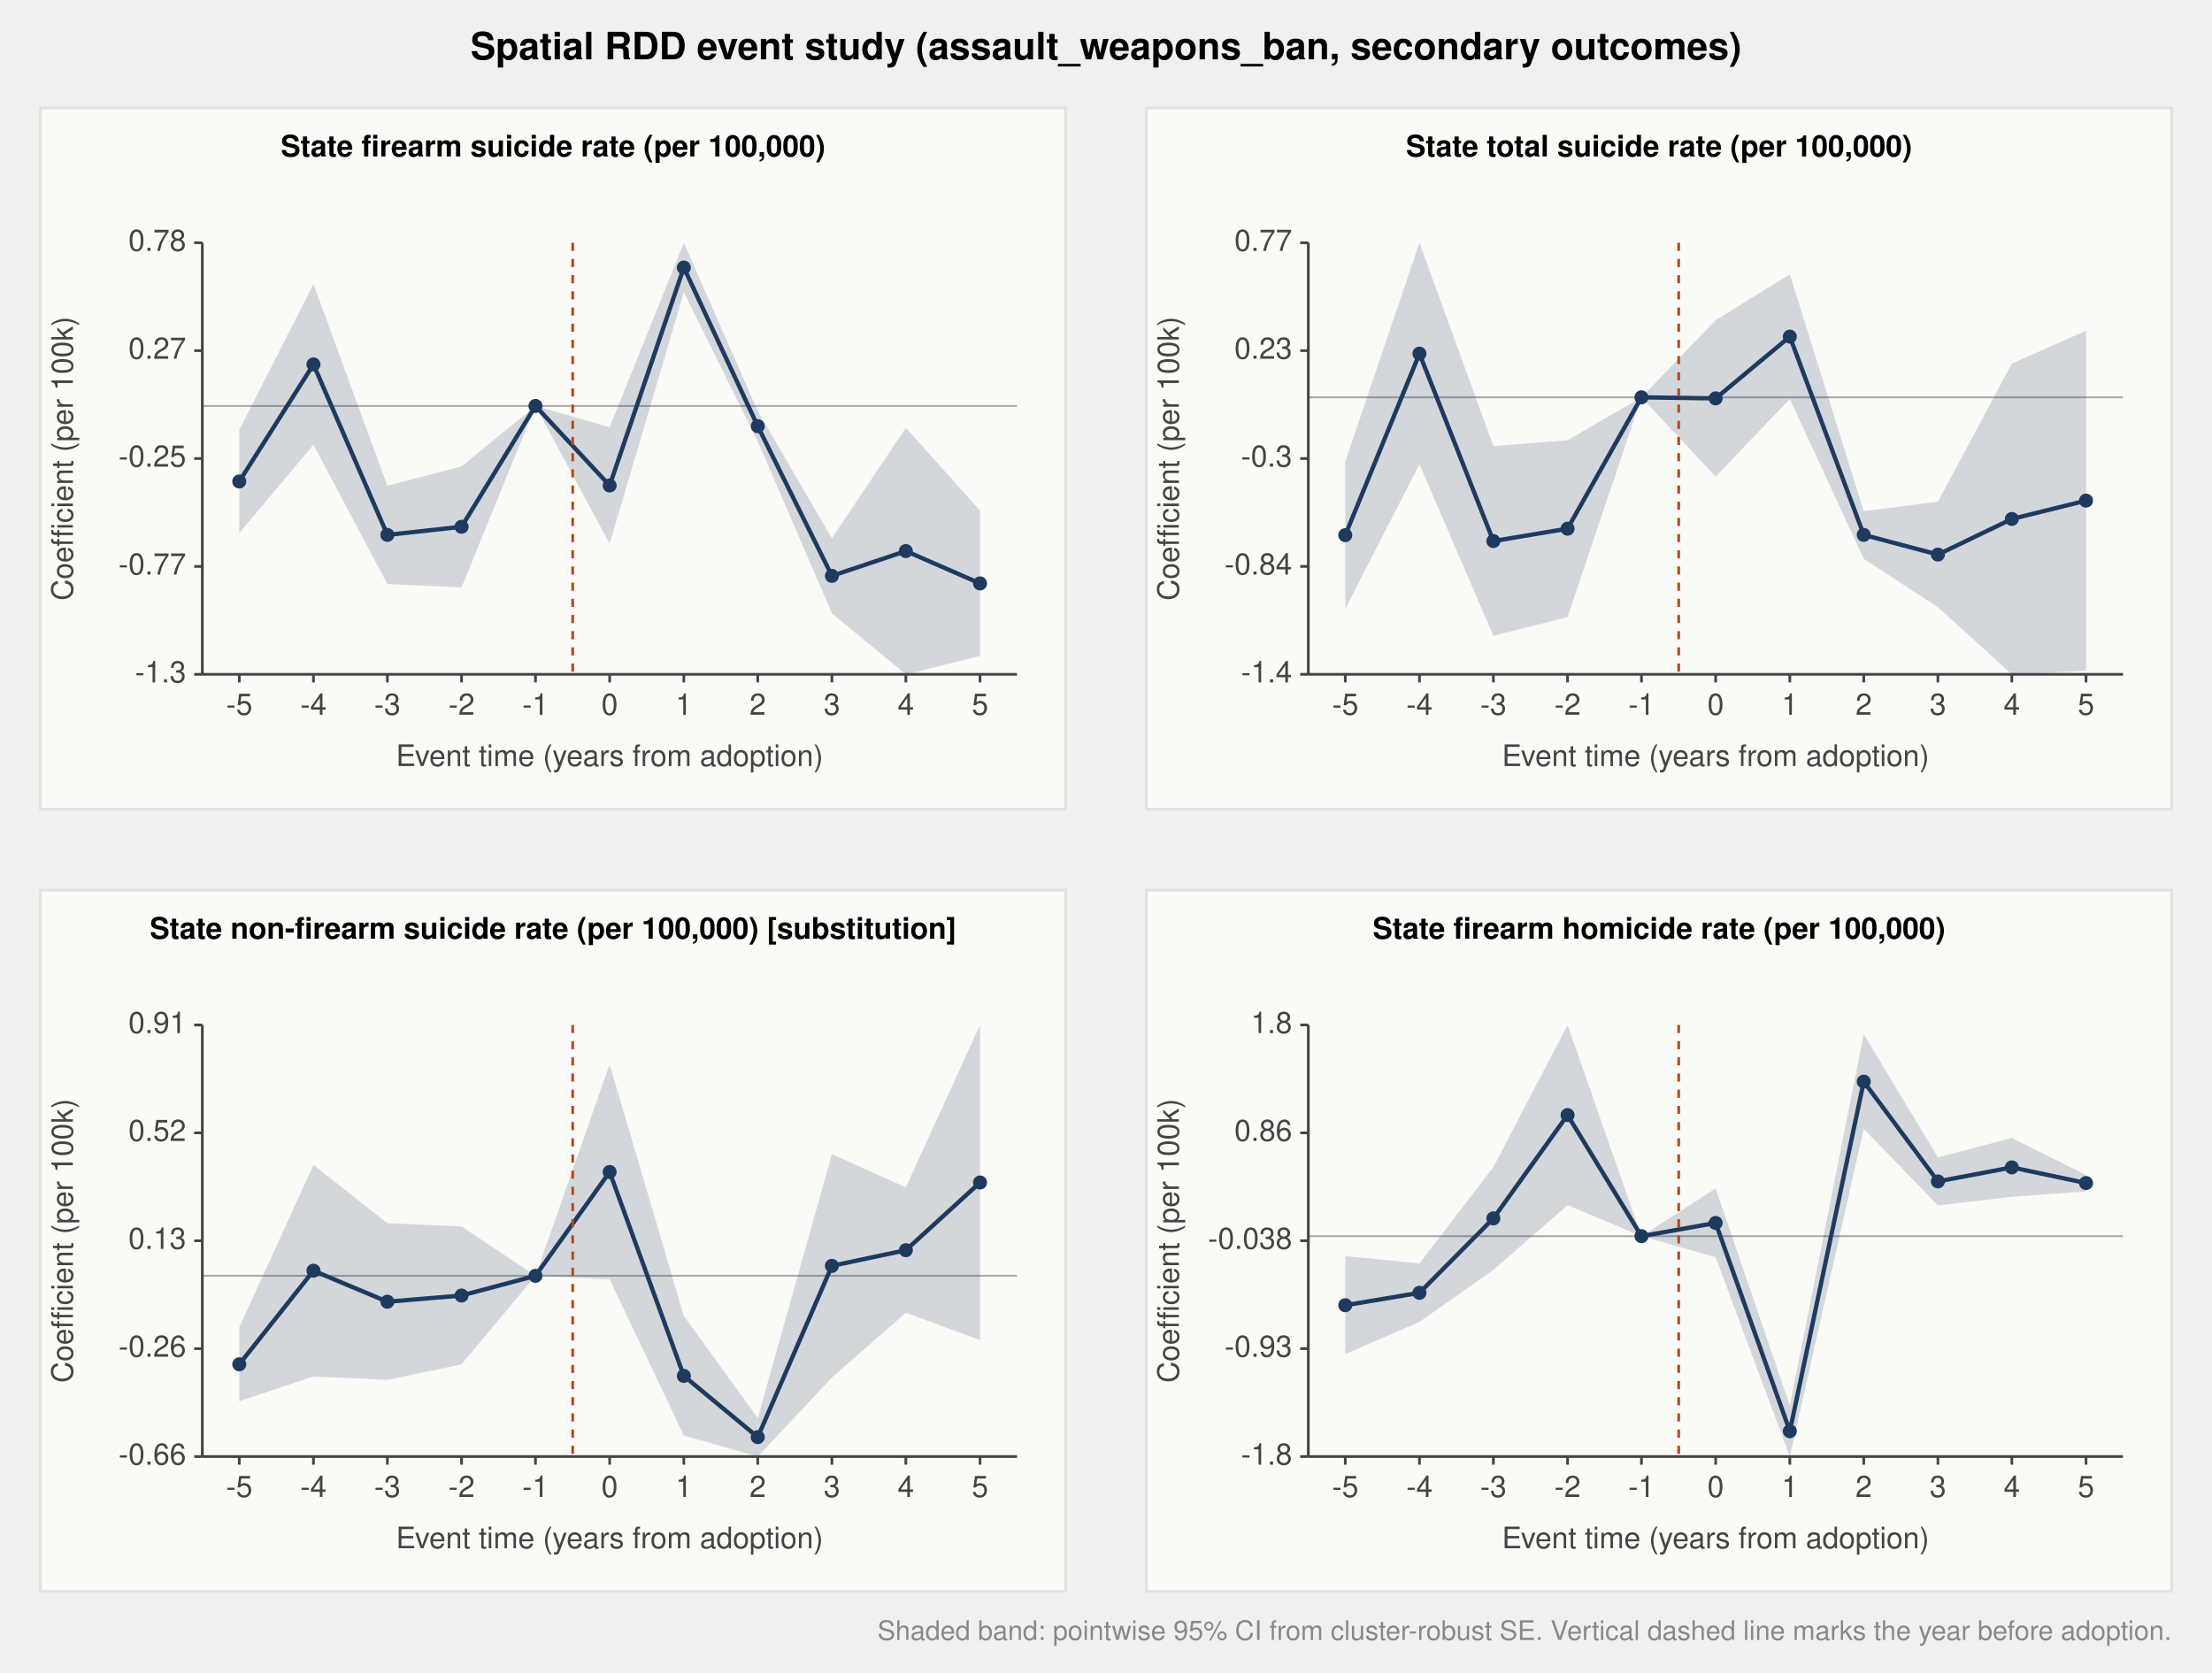
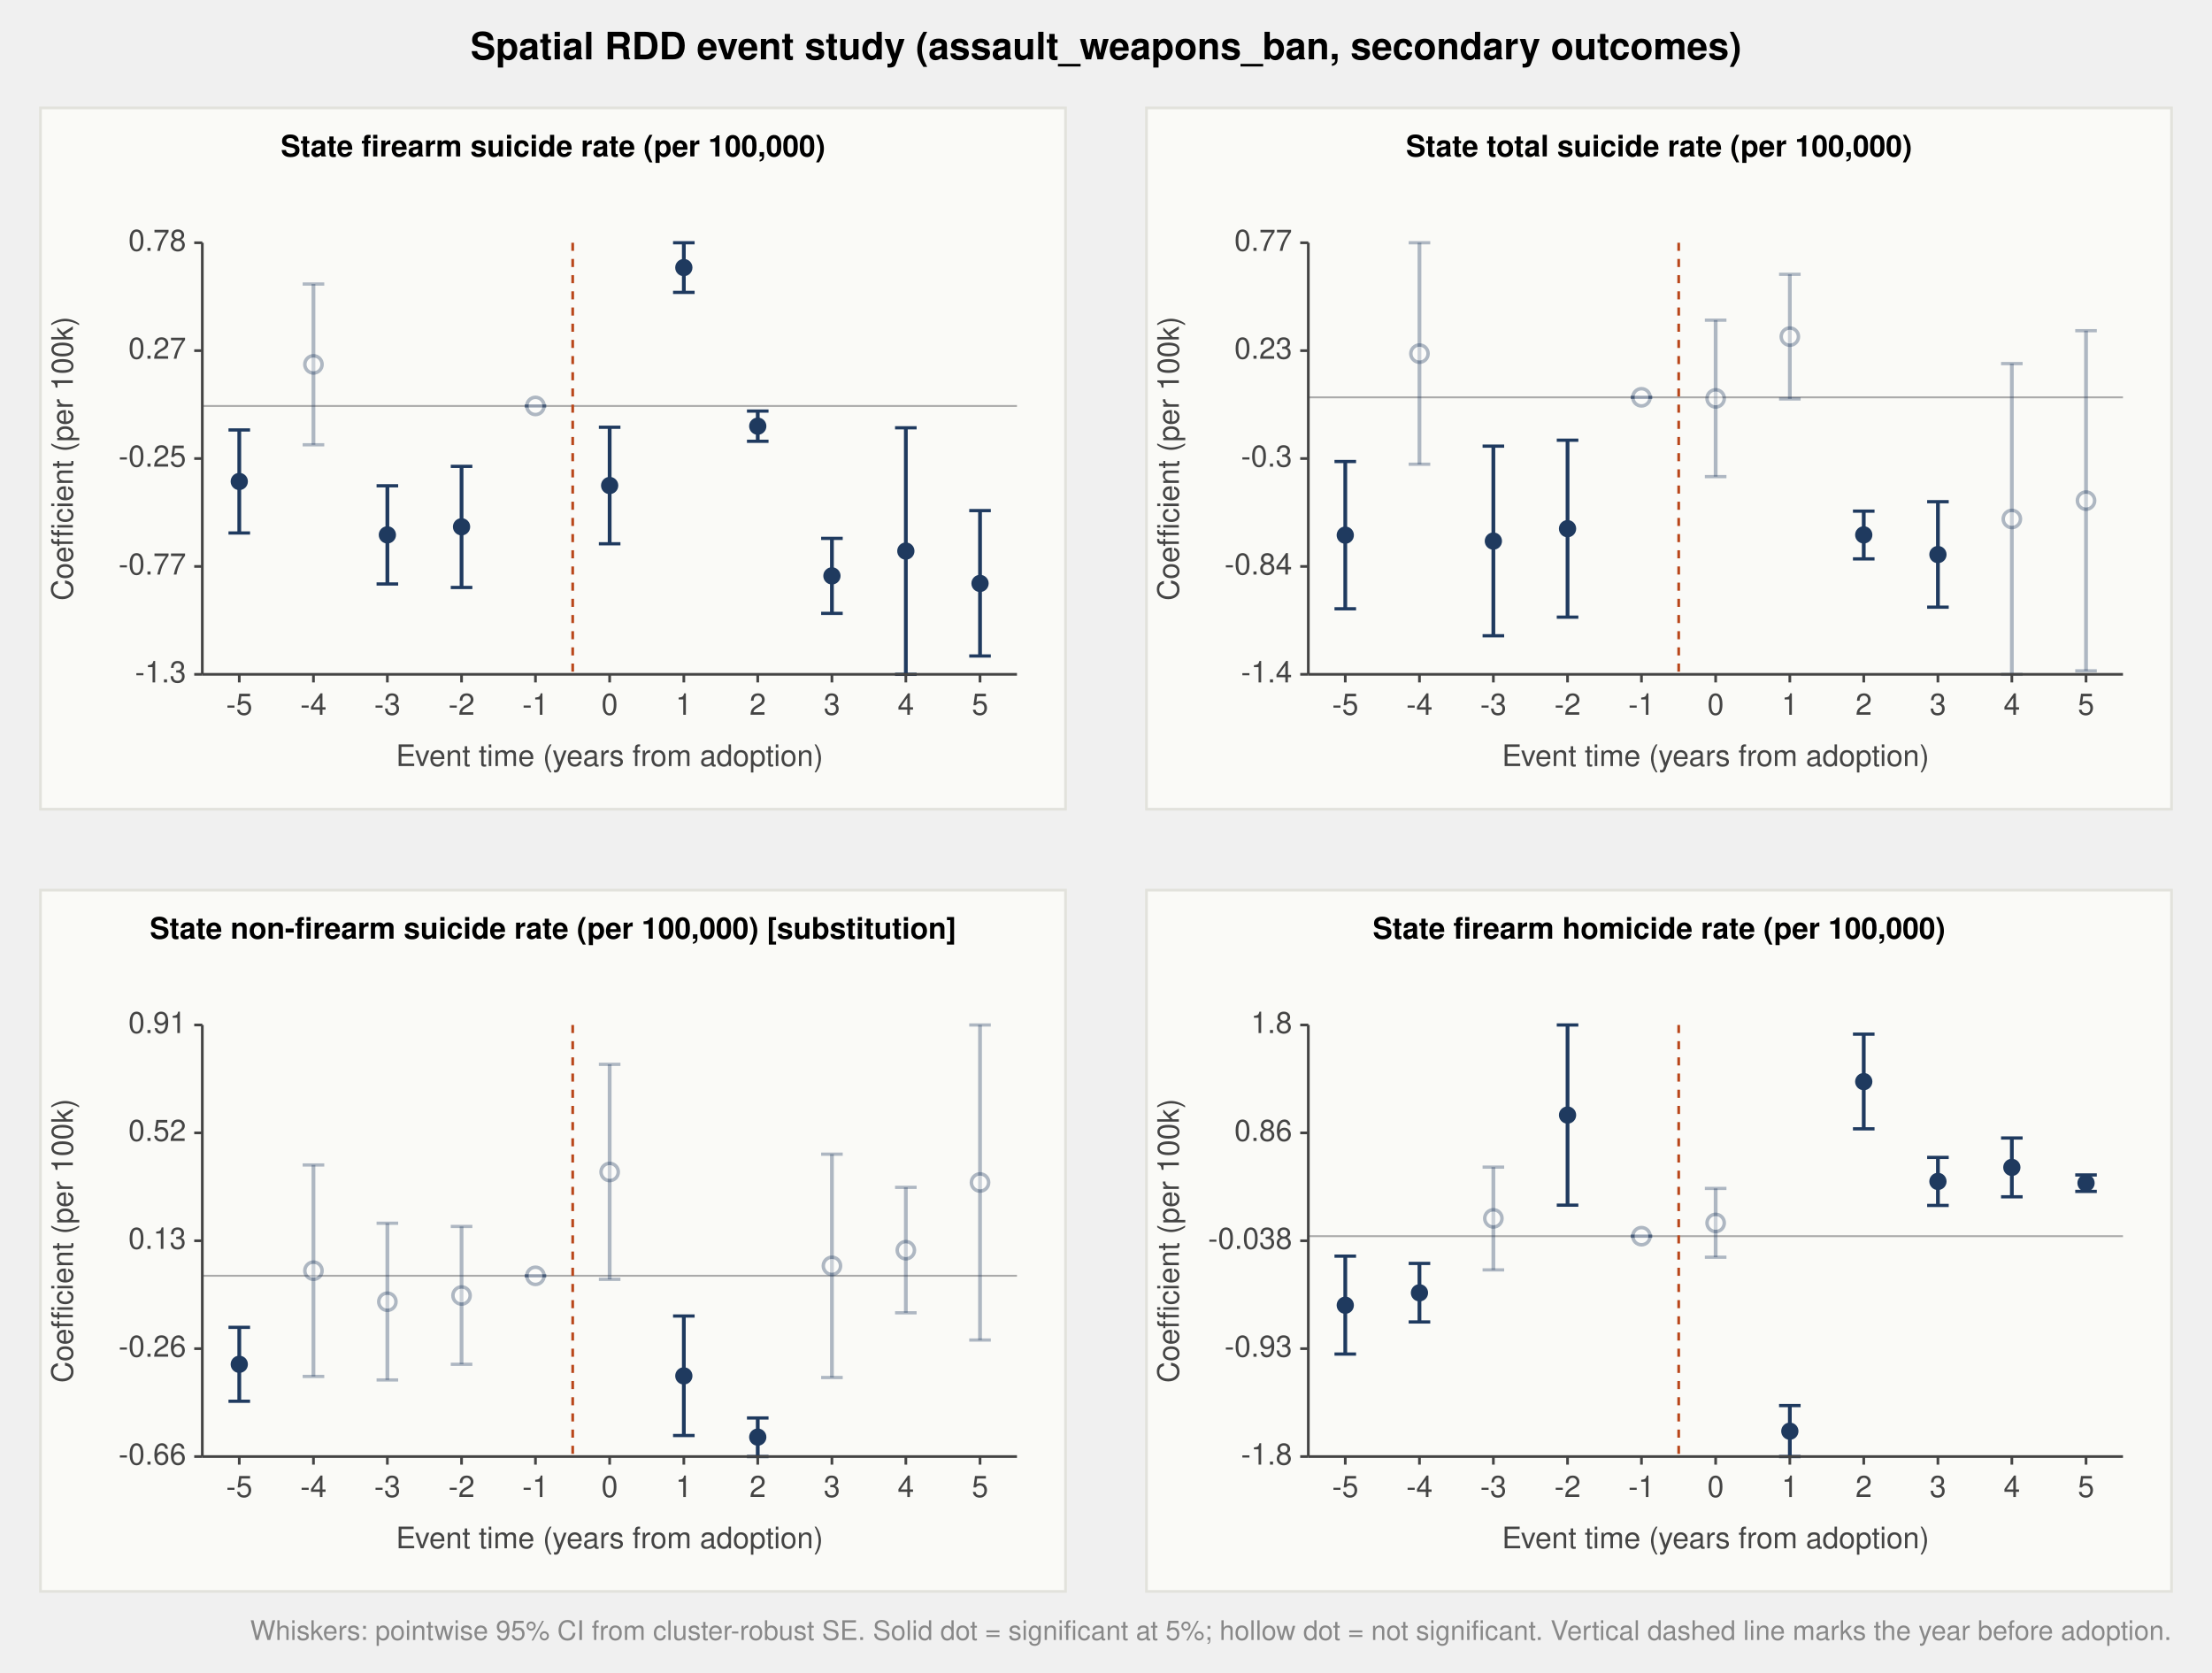
<svg xmlns="http://www.w3.org/2000/svg" viewBox="0 0 820 620" font-family="-apple-system, Segoe UI, Helvetica, Arial, sans-serif" font-size="11">
  <text x="410.0" y="22" text-anchor="middle" font-size="14" font-weight="600">Spatial RDD event study (assault_weapons_ban, secondary outcomes)</text>
  <rect x="15" y="40" width="380" height="260" fill="#fafaf7" stroke="#e2e2dc" />
  <text x="205.0" y="58" text-anchor="middle" font-weight="600">State firearm suicide rate (per 100,000)</text>
  <line x1="75" y1="150.507" x2="377" y2="150.507" stroke="#aaaaaa" stroke-width="0.7" />
-   <polygon points="88.7,159.4 116.2,105.3 143.6,180.1 171.1,172.9 198.5,150.5 226.0,158.4 253.5,90.0 280.9,152.4 308.4,199.6 335.8,158.6 363.3,189.3 363.3,243.2 335.8,250.0 308.4,227.4 280.9,163.6 253.5,108.4 226.0,201.6 198.5,150.5 171.1,217.8 143.6,216.5 116.2,164.9 88.7,197.6" fill="#1f3a5f" opacity="0.18" />
-   <polyline points="88.7,178.5 116.2,135.1 143.6,198.3 171.1,195.3 198.5,150.5 226.0,180.0 253.5,99.2 280.9,158.0 308.4,213.5 335.8,204.3 363.3,216.3" fill="none" stroke="#1f3a5f" stroke-width="1.6" />
-   <circle cx="88.7" cy="178.5" r="2.6" fill="#1f3a5f" />
-   <circle cx="116.2" cy="135.1" r="2.6" fill="#1f3a5f" />
-   <circle cx="143.6" cy="198.3" r="2.6" fill="#1f3a5f" />
-   <circle cx="171.1" cy="195.3" r="2.6" fill="#1f3a5f" />
-   <circle cx="198.5" cy="150.5" r="2.6" fill="#1f3a5f" />
-   <circle cx="226.0" cy="180.0" r="2.6" fill="#1f3a5f" />
-   <circle cx="253.5" cy="99.2" r="2.6" fill="#1f3a5f" />
-   <circle cx="280.9" cy="158.0" r="2.6" fill="#1f3a5f" />
-   <circle cx="308.4" cy="213.5" r="2.6" fill="#1f3a5f" />
-   <circle cx="335.8" cy="204.3" r="2.6" fill="#1f3a5f" />
-   <circle cx="363.3" cy="216.3" r="2.6" fill="#1f3a5f" />
  <line x1="212.3" y1="90" x2="212.3" y2="250" stroke="#b9461a" stroke-dasharray="3 3" />
+   <line x1="88.7" y1="197.6" x2="88.7" y2="159.4" stroke="#1f3a5f" stroke-width="1.4" opacity="1.00" />
+   <line x1="84.7" y1="197.6" x2="92.7" y2="197.6" stroke="#1f3a5f" stroke-width="1.2" opacity="1.00" />
+   <line x1="84.7" y1="159.4" x2="92.7" y2="159.4" stroke="#1f3a5f" stroke-width="1.2" opacity="1.00" />
+   <circle cx="88.7" cy="178.5" r="3.2" fill="#1f3a5f" />
+   <line x1="116.2" y1="164.9" x2="116.2" y2="105.3" stroke="#1f3a5f" stroke-width="1.4" opacity="0.35" />
+   <line x1="112.2" y1="164.9" x2="120.2" y2="164.9" stroke="#1f3a5f" stroke-width="1.2" opacity="0.35" />
+   <line x1="112.2" y1="105.3" x2="120.2" y2="105.3" stroke="#1f3a5f" stroke-width="1.2" opacity="0.35" />
+   <circle cx="116.2" cy="135.1" r="3.2" fill="white" stroke="#1f3a5f" stroke-width="1.3" opacity="0.35" />
+   <line x1="143.6" y1="216.5" x2="143.6" y2="180.1" stroke="#1f3a5f" stroke-width="1.4" opacity="1.00" />
+   <line x1="139.6" y1="216.5" x2="147.6" y2="216.5" stroke="#1f3a5f" stroke-width="1.2" opacity="1.00" />
+   <line x1="139.6" y1="180.1" x2="147.6" y2="180.1" stroke="#1f3a5f" stroke-width="1.2" opacity="1.00" />
+   <circle cx="143.6" cy="198.3" r="3.2" fill="#1f3a5f" />
+   <line x1="171.1" y1="217.8" x2="171.1" y2="172.9" stroke="#1f3a5f" stroke-width="1.4" opacity="1.00" />
+   <line x1="167.1" y1="217.8" x2="175.1" y2="217.8" stroke="#1f3a5f" stroke-width="1.2" opacity="1.00" />
+   <line x1="167.1" y1="172.9" x2="175.1" y2="172.9" stroke="#1f3a5f" stroke-width="1.2" opacity="1.00" />
+   <circle cx="171.1" cy="195.3" r="3.2" fill="#1f3a5f" />
+   <line x1="198.5" y1="150.5" x2="198.5" y2="150.5" stroke="#1f3a5f" stroke-width="1.4" opacity="0.35" />
+   <line x1="194.5" y1="150.5" x2="202.5" y2="150.5" stroke="#1f3a5f" stroke-width="1.2" opacity="0.35" />
+   <line x1="194.5" y1="150.5" x2="202.5" y2="150.5" stroke="#1f3a5f" stroke-width="1.2" opacity="0.35" />
+   <circle cx="198.5" cy="150.5" r="3.2" fill="white" stroke="#1f3a5f" stroke-width="1.3" opacity="0.35" />
+   <line x1="226.0" y1="201.6" x2="226.0" y2="158.4" stroke="#1f3a5f" stroke-width="1.4" opacity="1.00" />
+   <line x1="222.0" y1="201.6" x2="230.0" y2="201.6" stroke="#1f3a5f" stroke-width="1.2" opacity="1.00" />
+   <line x1="222.0" y1="158.4" x2="230.0" y2="158.4" stroke="#1f3a5f" stroke-width="1.2" opacity="1.00" />
+   <circle cx="226.0" cy="180.0" r="3.2" fill="#1f3a5f" />
+   <line x1="253.5" y1="108.4" x2="253.5" y2="90.0" stroke="#1f3a5f" stroke-width="1.4" opacity="1.00" />
+   <line x1="249.5" y1="108.4" x2="257.5" y2="108.4" stroke="#1f3a5f" stroke-width="1.2" opacity="1.00" />
+   <line x1="249.5" y1="90.0" x2="257.5" y2="90.0" stroke="#1f3a5f" stroke-width="1.2" opacity="1.00" />
+   <circle cx="253.5" cy="99.2" r="3.2" fill="#1f3a5f" />
+   <line x1="280.9" y1="163.6" x2="280.9" y2="152.4" stroke="#1f3a5f" stroke-width="1.4" opacity="1.00" />
+   <line x1="276.9" y1="163.6" x2="284.9" y2="163.6" stroke="#1f3a5f" stroke-width="1.2" opacity="1.00" />
+   <line x1="276.9" y1="152.4" x2="284.9" y2="152.4" stroke="#1f3a5f" stroke-width="1.2" opacity="1.00" />
+   <circle cx="280.9" cy="158.0" r="3.2" fill="#1f3a5f" />
+   <line x1="308.4" y1="227.4" x2="308.4" y2="199.6" stroke="#1f3a5f" stroke-width="1.4" opacity="1.00" />
+   <line x1="304.4" y1="227.4" x2="312.4" y2="227.4" stroke="#1f3a5f" stroke-width="1.2" opacity="1.00" />
+   <line x1="304.4" y1="199.6" x2="312.4" y2="199.6" stroke="#1f3a5f" stroke-width="1.2" opacity="1.00" />
+   <circle cx="308.4" cy="213.5" r="3.2" fill="#1f3a5f" />
+   <line x1="335.8" y1="250.0" x2="335.8" y2="158.6" stroke="#1f3a5f" stroke-width="1.4" opacity="1.00" />
+   <line x1="331.8" y1="250.0" x2="339.8" y2="250.0" stroke="#1f3a5f" stroke-width="1.2" opacity="1.00" />
+   <line x1="331.8" y1="158.6" x2="339.8" y2="158.6" stroke="#1f3a5f" stroke-width="1.2" opacity="1.00" />
+   <circle cx="335.8" cy="204.3" r="3.2" fill="#1f3a5f" />
+   <line x1="363.3" y1="243.2" x2="363.3" y2="189.3" stroke="#1f3a5f" stroke-width="1.4" opacity="1.00" />
+   <line x1="359.3" y1="243.2" x2="367.3" y2="243.2" stroke="#1f3a5f" stroke-width="1.2" opacity="1.00" />
+   <line x1="359.3" y1="189.3" x2="367.3" y2="189.3" stroke="#1f3a5f" stroke-width="1.2" opacity="1.00" />
+   <circle cx="363.3" cy="216.3" r="3.2" fill="#1f3a5f" />
  <line x1="75" y1="250" x2="377" y2="250" stroke="#444" />
  <line x1="75" y1="90" x2="75" y2="250" stroke="#444" />
  <line x1="88.7" y1="250" x2="88.7" y2="253" stroke="#444" />
  <text x="88.7" y="265" text-anchor="middle" fill="#444">-5</text>
  <line x1="116.2" y1="250" x2="116.2" y2="253" stroke="#444" />
  <text x="116.2" y="265" text-anchor="middle" fill="#444">-4</text>
  <line x1="143.6" y1="250" x2="143.6" y2="253" stroke="#444" />
  <text x="143.6" y="265" text-anchor="middle" fill="#444">-3</text>
  <line x1="171.1" y1="250" x2="171.1" y2="253" stroke="#444" />
  <text x="171.1" y="265" text-anchor="middle" fill="#444">-2</text>
  <line x1="198.5" y1="250" x2="198.5" y2="253" stroke="#444" />
  <text x="198.5" y="265" text-anchor="middle" fill="#444">-1</text>
  <line x1="226.0" y1="250" x2="226.0" y2="253" stroke="#444" />
  <text x="226.0" y="265" text-anchor="middle" fill="#444">0</text>
  <line x1="253.5" y1="250" x2="253.5" y2="253" stroke="#444" />
  <text x="253.5" y="265" text-anchor="middle" fill="#444">1</text>
  <line x1="280.9" y1="250" x2="280.9" y2="253" stroke="#444" />
  <text x="280.9" y="265" text-anchor="middle" fill="#444">2</text>
  <line x1="308.4" y1="250" x2="308.4" y2="253" stroke="#444" />
  <text x="308.4" y="265" text-anchor="middle" fill="#444">3</text>
  <line x1="335.8" y1="250" x2="335.8" y2="253" stroke="#444" />
  <text x="335.8" y="265" text-anchor="middle" fill="#444">4</text>
  <line x1="363.3" y1="250" x2="363.3" y2="253" stroke="#444" />
  <text x="363.3" y="265" text-anchor="middle" fill="#444">5</text>
  <line x1="72" y1="250.0" x2="75" y2="250.0" stroke="#444" />
  <text x="69" y="253.0" text-anchor="end" fill="#444">-1.3</text>
  <line x1="72" y1="210.0" x2="75" y2="210.0" stroke="#444" />
  <text x="69" y="213.0" text-anchor="end" fill="#444">-0.77</text>
  <line x1="72" y1="170.0" x2="75" y2="170.0" stroke="#444" />
  <text x="69" y="173.0" text-anchor="end" fill="#444">-0.25</text>
  <line x1="72" y1="130.0" x2="75" y2="130.0" stroke="#444" />
  <text x="69" y="133.0" text-anchor="end" fill="#444">0.27</text>
  <line x1="72" y1="90.0" x2="75" y2="90.0" stroke="#444" />
  <text x="69" y="93.0" text-anchor="end" fill="#444">0.78</text>
  <text x="226.0" y="284" text-anchor="middle" fill="#444">Event time (years from adoption)</text>
  <text x="27" y="170.0" text-anchor="middle" fill="#444" transform="rotate(-90 27 170.0)">Coefficient (per 100k)</text>
  <rect x="425" y="40" width="380" height="260" fill="#fafaf7" stroke="#e2e2dc" />
  <text x="615.0" y="58" text-anchor="middle" font-weight="600">State total suicide rate (per 100,000)</text>
  <line x1="485" y1="147.31" x2="787" y2="147.31" stroke="#aaaaaa" stroke-width="0.7" />
-   <polygon points="498.7,171.1 526.2,90.0 553.6,165.4 581.1,163.2 608.5,147.3 636.0,118.7 663.5,101.7 690.9,189.5 718.4,186.0 745.8,134.8 773.3,122.6 773.3,248.7 745.8,250.0 718.4,225.1 690.9,207.2 663.5,147.9 636.0,176.7 608.5,147.3 581.1,228.8 553.6,235.7 526.2,172.1 498.7,225.7" fill="#1f3a5f" opacity="0.18" />
-   <polyline points="498.7,198.4 526.2,131.1 553.6,200.6 581.1,196.0 608.5,147.3 636.0,147.7 663.5,124.8 690.9,198.3 718.4,205.6 745.8,192.4 773.3,185.6" fill="none" stroke="#1f3a5f" stroke-width="1.6" />
-   <circle cx="498.7" cy="198.4" r="2.6" fill="#1f3a5f" />
-   <circle cx="526.2" cy="131.1" r="2.6" fill="#1f3a5f" />
-   <circle cx="553.6" cy="200.6" r="2.6" fill="#1f3a5f" />
-   <circle cx="581.1" cy="196.0" r="2.6" fill="#1f3a5f" />
-   <circle cx="608.5" cy="147.3" r="2.6" fill="#1f3a5f" />
-   <circle cx="636.0" cy="147.7" r="2.6" fill="#1f3a5f" />
-   <circle cx="663.5" cy="124.8" r="2.6" fill="#1f3a5f" />
-   <circle cx="690.9" cy="198.3" r="2.6" fill="#1f3a5f" />
-   <circle cx="718.4" cy="205.6" r="2.6" fill="#1f3a5f" />
-   <circle cx="745.8" cy="192.4" r="2.6" fill="#1f3a5f" />
-   <circle cx="773.3" cy="185.6" r="2.6" fill="#1f3a5f" />
  <line x1="622.3" y1="90" x2="622.3" y2="250" stroke="#b9461a" stroke-dasharray="3 3" />
+   <line x1="498.7" y1="225.7" x2="498.7" y2="171.1" stroke="#1f3a5f" stroke-width="1.4" opacity="1.00" />
+   <line x1="494.7" y1="225.7" x2="502.7" y2="225.7" stroke="#1f3a5f" stroke-width="1.2" opacity="1.00" />
+   <line x1="494.7" y1="171.1" x2="502.7" y2="171.1" stroke="#1f3a5f" stroke-width="1.2" opacity="1.00" />
+   <circle cx="498.7" cy="198.4" r="3.2" fill="#1f3a5f" />
+   <line x1="526.2" y1="172.1" x2="526.2" y2="90.0" stroke="#1f3a5f" stroke-width="1.4" opacity="0.35" />
+   <line x1="522.2" y1="172.1" x2="530.2" y2="172.1" stroke="#1f3a5f" stroke-width="1.2" opacity="0.35" />
+   <line x1="522.2" y1="90.0" x2="530.2" y2="90.0" stroke="#1f3a5f" stroke-width="1.2" opacity="0.35" />
+   <circle cx="526.2" cy="131.1" r="3.2" fill="white" stroke="#1f3a5f" stroke-width="1.3" opacity="0.35" />
+   <line x1="553.6" y1="235.7" x2="553.6" y2="165.4" stroke="#1f3a5f" stroke-width="1.4" opacity="1.00" />
+   <line x1="549.6" y1="235.7" x2="557.6" y2="235.7" stroke="#1f3a5f" stroke-width="1.2" opacity="1.00" />
+   <line x1="549.6" y1="165.4" x2="557.6" y2="165.4" stroke="#1f3a5f" stroke-width="1.2" opacity="1.00" />
+   <circle cx="553.6" cy="200.6" r="3.2" fill="#1f3a5f" />
+   <line x1="581.1" y1="228.8" x2="581.1" y2="163.2" stroke="#1f3a5f" stroke-width="1.4" opacity="1.00" />
+   <line x1="577.1" y1="228.8" x2="585.1" y2="228.8" stroke="#1f3a5f" stroke-width="1.2" opacity="1.00" />
+   <line x1="577.1" y1="163.2" x2="585.1" y2="163.2" stroke="#1f3a5f" stroke-width="1.2" opacity="1.00" />
+   <circle cx="581.1" cy="196.0" r="3.2" fill="#1f3a5f" />
+   <line x1="608.5" y1="147.3" x2="608.5" y2="147.3" stroke="#1f3a5f" stroke-width="1.4" opacity="0.35" />
+   <line x1="604.5" y1="147.3" x2="612.5" y2="147.3" stroke="#1f3a5f" stroke-width="1.2" opacity="0.35" />
+   <line x1="604.5" y1="147.3" x2="612.5" y2="147.3" stroke="#1f3a5f" stroke-width="1.2" opacity="0.35" />
+   <circle cx="608.5" cy="147.3" r="3.2" fill="white" stroke="#1f3a5f" stroke-width="1.3" opacity="0.35" />
+   <line x1="636.0" y1="176.7" x2="636.0" y2="118.7" stroke="#1f3a5f" stroke-width="1.4" opacity="0.35" />
+   <line x1="632.0" y1="176.7" x2="640.0" y2="176.7" stroke="#1f3a5f" stroke-width="1.2" opacity="0.35" />
+   <line x1="632.0" y1="118.7" x2="640.0" y2="118.7" stroke="#1f3a5f" stroke-width="1.2" opacity="0.35" />
+   <circle cx="636.0" cy="147.7" r="3.2" fill="white" stroke="#1f3a5f" stroke-width="1.3" opacity="0.35" />
+   <line x1="663.5" y1="147.9" x2="663.5" y2="101.7" stroke="#1f3a5f" stroke-width="1.4" opacity="0.35" />
+   <line x1="659.5" y1="147.9" x2="667.5" y2="147.9" stroke="#1f3a5f" stroke-width="1.2" opacity="0.35" />
+   <line x1="659.5" y1="101.7" x2="667.5" y2="101.7" stroke="#1f3a5f" stroke-width="1.2" opacity="0.35" />
+   <circle cx="663.5" cy="124.8" r="3.2" fill="white" stroke="#1f3a5f" stroke-width="1.3" opacity="0.35" />
+   <line x1="690.9" y1="207.2" x2="690.9" y2="189.5" stroke="#1f3a5f" stroke-width="1.4" opacity="1.00" />
+   <line x1="686.9" y1="207.2" x2="694.9" y2="207.2" stroke="#1f3a5f" stroke-width="1.2" opacity="1.00" />
+   <line x1="686.9" y1="189.5" x2="694.9" y2="189.5" stroke="#1f3a5f" stroke-width="1.2" opacity="1.00" />
+   <circle cx="690.9" cy="198.3" r="3.2" fill="#1f3a5f" />
+   <line x1="718.4" y1="225.1" x2="718.4" y2="186.0" stroke="#1f3a5f" stroke-width="1.4" opacity="1.00" />
+   <line x1="714.4" y1="225.1" x2="722.4" y2="225.1" stroke="#1f3a5f" stroke-width="1.2" opacity="1.00" />
+   <line x1="714.4" y1="186.0" x2="722.4" y2="186.0" stroke="#1f3a5f" stroke-width="1.2" opacity="1.00" />
+   <circle cx="718.4" cy="205.6" r="3.2" fill="#1f3a5f" />
+   <line x1="745.8" y1="250.0" x2="745.8" y2="134.8" stroke="#1f3a5f" stroke-width="1.4" opacity="0.35" />
+   <line x1="741.8" y1="250.0" x2="749.8" y2="250.0" stroke="#1f3a5f" stroke-width="1.2" opacity="0.35" />
+   <line x1="741.8" y1="134.8" x2="749.8" y2="134.8" stroke="#1f3a5f" stroke-width="1.2" opacity="0.35" />
+   <circle cx="745.8" cy="192.4" r="3.2" fill="white" stroke="#1f3a5f" stroke-width="1.3" opacity="0.35" />
+   <line x1="773.3" y1="248.7" x2="773.3" y2="122.6" stroke="#1f3a5f" stroke-width="1.4" opacity="0.35" />
+   <line x1="769.3" y1="248.7" x2="777.3" y2="248.7" stroke="#1f3a5f" stroke-width="1.2" opacity="0.35" />
+   <line x1="769.3" y1="122.6" x2="777.3" y2="122.6" stroke="#1f3a5f" stroke-width="1.2" opacity="0.35" />
+   <circle cx="773.3" cy="185.6" r="3.2" fill="white" stroke="#1f3a5f" stroke-width="1.3" opacity="0.35" />
  <line x1="485" y1="250" x2="787" y2="250" stroke="#444" />
  <line x1="485" y1="90" x2="485" y2="250" stroke="#444" />
  <line x1="498.7" y1="250" x2="498.7" y2="253" stroke="#444" />
  <text x="498.7" y="265" text-anchor="middle" fill="#444">-5</text>
  <line x1="526.2" y1="250" x2="526.2" y2="253" stroke="#444" />
  <text x="526.2" y="265" text-anchor="middle" fill="#444">-4</text>
  <line x1="553.6" y1="250" x2="553.6" y2="253" stroke="#444" />
  <text x="553.6" y="265" text-anchor="middle" fill="#444">-3</text>
  <line x1="581.1" y1="250" x2="581.1" y2="253" stroke="#444" />
  <text x="581.1" y="265" text-anchor="middle" fill="#444">-2</text>
  <line x1="608.5" y1="250" x2="608.5" y2="253" stroke="#444" />
  <text x="608.5" y="265" text-anchor="middle" fill="#444">-1</text>
  <line x1="636.0" y1="250" x2="636.0" y2="253" stroke="#444" />
  <text x="636.0" y="265" text-anchor="middle" fill="#444">0</text>
  <line x1="663.5" y1="250" x2="663.5" y2="253" stroke="#444" />
  <text x="663.5" y="265" text-anchor="middle" fill="#444">1</text>
  <line x1="690.9" y1="250" x2="690.9" y2="253" stroke="#444" />
  <text x="690.9" y="265" text-anchor="middle" fill="#444">2</text>
  <line x1="718.4" y1="250" x2="718.4" y2="253" stroke="#444" />
  <text x="718.4" y="265" text-anchor="middle" fill="#444">3</text>
  <line x1="745.8" y1="250" x2="745.8" y2="253" stroke="#444" />
  <text x="745.8" y="265" text-anchor="middle" fill="#444">4</text>
  <line x1="773.3" y1="250" x2="773.3" y2="253" stroke="#444" />
  <text x="773.3" y="265" text-anchor="middle" fill="#444">5</text>
  <line x1="482" y1="250.0" x2="485" y2="250.0" stroke="#444" />
  <text x="479" y="253.0" text-anchor="end" fill="#444">-1.4</text>
  <line x1="482" y1="210.0" x2="485" y2="210.0" stroke="#444" />
  <text x="479" y="213.0" text-anchor="end" fill="#444">-0.84</text>
  <line x1="482" y1="170.0" x2="485" y2="170.0" stroke="#444" />
  <text x="479" y="173.0" text-anchor="end" fill="#444">-0.3</text>
  <line x1="482" y1="130.0" x2="485" y2="130.0" stroke="#444" />
  <text x="479" y="133.0" text-anchor="end" fill="#444">0.23</text>
  <line x1="482" y1="90.0" x2="485" y2="90.0" stroke="#444" />
  <text x="479" y="93.0" text-anchor="end" fill="#444">0.77</text>
  <text x="636.0" y="284" text-anchor="middle" fill="#444">Event time (years from adoption)</text>
  <text x="437" y="170.0" text-anchor="middle" fill="#444" transform="rotate(-90 437 170.0)">Coefficient (per 100k)</text>
  <rect x="15" y="330" width="380" height="260" fill="#fafaf7" stroke="#e2e2dc" />
  <text x="205.0" y="348" text-anchor="middle" font-weight="600">State non-firearm suicide rate (per 100,000) [substitution]</text>
  <line x1="75" y1="472.974" x2="377" y2="472.974" stroke="#aaaaaa" stroke-width="0.7" />
-   <polygon points="88.7,492.1 116.2,431.9 143.6,453.5 171.1,454.7 198.5,473.0 226.0,394.6 253.5,487.9 280.9,525.7 308.4,427.9 335.8,440.2 363.3,380.0 363.3,496.8 335.8,486.7 308.4,510.7 280.9,540.0 253.5,532.2 226.0,474.3 198.5,473.0 171.1,505.8 143.6,511.6 116.2,510.3 88.7,519.5" fill="#1f3a5f" opacity="0.18" />
-   <polyline points="88.7,505.8 116.2,471.1 143.6,482.6 171.1,480.3 198.5,473.0 226.0,434.5 253.5,510.1 280.9,532.8 308.4,469.3 335.8,463.5 363.3,438.4" fill="none" stroke="#1f3a5f" stroke-width="1.6" />
-   <circle cx="88.7" cy="505.8" r="2.6" fill="#1f3a5f" />
-   <circle cx="116.2" cy="471.1" r="2.6" fill="#1f3a5f" />
-   <circle cx="143.6" cy="482.6" r="2.6" fill="#1f3a5f" />
-   <circle cx="171.1" cy="480.3" r="2.6" fill="#1f3a5f" />
-   <circle cx="198.5" cy="473.0" r="2.6" fill="#1f3a5f" />
-   <circle cx="226.0" cy="434.5" r="2.6" fill="#1f3a5f" />
-   <circle cx="253.5" cy="510.1" r="2.6" fill="#1f3a5f" />
-   <circle cx="280.9" cy="532.8" r="2.6" fill="#1f3a5f" />
-   <circle cx="308.4" cy="469.3" r="2.6" fill="#1f3a5f" />
-   <circle cx="335.8" cy="463.5" r="2.6" fill="#1f3a5f" />
-   <circle cx="363.3" cy="438.4" r="2.6" fill="#1f3a5f" />
  <line x1="212.3" y1="380" x2="212.3" y2="540" stroke="#b9461a" stroke-dasharray="3 3" />
+   <line x1="88.7" y1="519.5" x2="88.7" y2="492.1" stroke="#1f3a5f" stroke-width="1.4" opacity="1.00" />
+   <line x1="84.7" y1="519.5" x2="92.7" y2="519.5" stroke="#1f3a5f" stroke-width="1.2" opacity="1.00" />
+   <line x1="84.7" y1="492.1" x2="92.7" y2="492.1" stroke="#1f3a5f" stroke-width="1.2" opacity="1.00" />
+   <circle cx="88.7" cy="505.8" r="3.2" fill="#1f3a5f" />
+   <line x1="116.2" y1="510.3" x2="116.2" y2="431.9" stroke="#1f3a5f" stroke-width="1.4" opacity="0.35" />
+   <line x1="112.2" y1="510.3" x2="120.2" y2="510.3" stroke="#1f3a5f" stroke-width="1.2" opacity="0.35" />
+   <line x1="112.2" y1="431.9" x2="120.2" y2="431.9" stroke="#1f3a5f" stroke-width="1.2" opacity="0.35" />
+   <circle cx="116.2" cy="471.1" r="3.2" fill="white" stroke="#1f3a5f" stroke-width="1.3" opacity="0.35" />
+   <line x1="143.6" y1="511.6" x2="143.6" y2="453.5" stroke="#1f3a5f" stroke-width="1.4" opacity="0.35" />
+   <line x1="139.6" y1="511.6" x2="147.6" y2="511.6" stroke="#1f3a5f" stroke-width="1.2" opacity="0.35" />
+   <line x1="139.6" y1="453.5" x2="147.6" y2="453.5" stroke="#1f3a5f" stroke-width="1.2" opacity="0.35" />
+   <circle cx="143.6" cy="482.6" r="3.2" fill="white" stroke="#1f3a5f" stroke-width="1.3" opacity="0.35" />
+   <line x1="171.1" y1="505.8" x2="171.1" y2="454.7" stroke="#1f3a5f" stroke-width="1.4" opacity="0.35" />
+   <line x1="167.1" y1="505.8" x2="175.1" y2="505.8" stroke="#1f3a5f" stroke-width="1.2" opacity="0.35" />
+   <line x1="167.1" y1="454.7" x2="175.1" y2="454.7" stroke="#1f3a5f" stroke-width="1.2" opacity="0.35" />
+   <circle cx="171.1" cy="480.3" r="3.2" fill="white" stroke="#1f3a5f" stroke-width="1.3" opacity="0.35" />
+   <line x1="198.5" y1="473.0" x2="198.5" y2="473.0" stroke="#1f3a5f" stroke-width="1.4" opacity="0.35" />
+   <line x1="194.5" y1="473.0" x2="202.5" y2="473.0" stroke="#1f3a5f" stroke-width="1.2" opacity="0.35" />
+   <line x1="194.5" y1="473.0" x2="202.5" y2="473.0" stroke="#1f3a5f" stroke-width="1.2" opacity="0.35" />
+   <circle cx="198.5" cy="473.0" r="3.2" fill="white" stroke="#1f3a5f" stroke-width="1.3" opacity="0.35" />
+   <line x1="226.0" y1="474.3" x2="226.0" y2="394.6" stroke="#1f3a5f" stroke-width="1.4" opacity="0.35" />
+   <line x1="222.0" y1="474.3" x2="230.0" y2="474.3" stroke="#1f3a5f" stroke-width="1.2" opacity="0.35" />
+   <line x1="222.0" y1="394.6" x2="230.0" y2="394.6" stroke="#1f3a5f" stroke-width="1.2" opacity="0.35" />
+   <circle cx="226.0" cy="434.5" r="3.2" fill="white" stroke="#1f3a5f" stroke-width="1.3" opacity="0.35" />
+   <line x1="253.5" y1="532.2" x2="253.5" y2="487.9" stroke="#1f3a5f" stroke-width="1.4" opacity="1.00" />
+   <line x1="249.5" y1="532.2" x2="257.5" y2="532.2" stroke="#1f3a5f" stroke-width="1.2" opacity="1.00" />
+   <line x1="249.5" y1="487.9" x2="257.5" y2="487.9" stroke="#1f3a5f" stroke-width="1.2" opacity="1.00" />
+   <circle cx="253.5" cy="510.1" r="3.2" fill="#1f3a5f" />
+   <line x1="280.9" y1="540.0" x2="280.9" y2="525.7" stroke="#1f3a5f" stroke-width="1.4" opacity="1.00" />
+   <line x1="276.9" y1="540.0" x2="284.9" y2="540.0" stroke="#1f3a5f" stroke-width="1.2" opacity="1.00" />
+   <line x1="276.9" y1="525.7" x2="284.9" y2="525.7" stroke="#1f3a5f" stroke-width="1.2" opacity="1.00" />
+   <circle cx="280.9" cy="532.8" r="3.2" fill="#1f3a5f" />
+   <line x1="308.4" y1="510.7" x2="308.4" y2="427.9" stroke="#1f3a5f" stroke-width="1.4" opacity="0.35" />
+   <line x1="304.4" y1="510.7" x2="312.4" y2="510.7" stroke="#1f3a5f" stroke-width="1.2" opacity="0.35" />
+   <line x1="304.4" y1="427.9" x2="312.4" y2="427.9" stroke="#1f3a5f" stroke-width="1.2" opacity="0.35" />
+   <circle cx="308.4" cy="469.3" r="3.2" fill="white" stroke="#1f3a5f" stroke-width="1.3" opacity="0.35" />
+   <line x1="335.8" y1="486.7" x2="335.8" y2="440.2" stroke="#1f3a5f" stroke-width="1.4" opacity="0.35" />
+   <line x1="331.8" y1="486.7" x2="339.8" y2="486.7" stroke="#1f3a5f" stroke-width="1.2" opacity="0.35" />
+   <line x1="331.8" y1="440.2" x2="339.8" y2="440.2" stroke="#1f3a5f" stroke-width="1.2" opacity="0.35" />
+   <circle cx="335.8" cy="463.5" r="3.2" fill="white" stroke="#1f3a5f" stroke-width="1.3" opacity="0.35" />
+   <line x1="363.3" y1="496.8" x2="363.3" y2="380.0" stroke="#1f3a5f" stroke-width="1.4" opacity="0.35" />
+   <line x1="359.3" y1="496.8" x2="367.3" y2="496.8" stroke="#1f3a5f" stroke-width="1.2" opacity="0.35" />
+   <line x1="359.3" y1="380.0" x2="367.3" y2="380.0" stroke="#1f3a5f" stroke-width="1.2" opacity="0.35" />
+   <circle cx="363.3" cy="438.4" r="3.2" fill="white" stroke="#1f3a5f" stroke-width="1.3" opacity="0.35" />
  <line x1="75" y1="540" x2="377" y2="540" stroke="#444" />
  <line x1="75" y1="380" x2="75" y2="540" stroke="#444" />
  <line x1="88.7" y1="540" x2="88.7" y2="543" stroke="#444" />
  <text x="88.7" y="555" text-anchor="middle" fill="#444">-5</text>
  <line x1="116.2" y1="540" x2="116.2" y2="543" stroke="#444" />
  <text x="116.2" y="555" text-anchor="middle" fill="#444">-4</text>
  <line x1="143.6" y1="540" x2="143.6" y2="543" stroke="#444" />
  <text x="143.6" y="555" text-anchor="middle" fill="#444">-3</text>
  <line x1="171.1" y1="540" x2="171.1" y2="543" stroke="#444" />
  <text x="171.1" y="555" text-anchor="middle" fill="#444">-2</text>
  <line x1="198.5" y1="540" x2="198.5" y2="543" stroke="#444" />
  <text x="198.5" y="555" text-anchor="middle" fill="#444">-1</text>
  <line x1="226.0" y1="540" x2="226.0" y2="543" stroke="#444" />
  <text x="226.0" y="555" text-anchor="middle" fill="#444">0</text>
  <line x1="253.5" y1="540" x2="253.5" y2="543" stroke="#444" />
  <text x="253.5" y="555" text-anchor="middle" fill="#444">1</text>
  <line x1="280.9" y1="540" x2="280.9" y2="543" stroke="#444" />
  <text x="280.9" y="555" text-anchor="middle" fill="#444">2</text>
  <line x1="308.4" y1="540" x2="308.4" y2="543" stroke="#444" />
  <text x="308.4" y="555" text-anchor="middle" fill="#444">3</text>
  <line x1="335.8" y1="540" x2="335.8" y2="543" stroke="#444" />
  <text x="335.8" y="555" text-anchor="middle" fill="#444">4</text>
  <line x1="363.3" y1="540" x2="363.3" y2="543" stroke="#444" />
  <text x="363.3" y="555" text-anchor="middle" fill="#444">5</text>
  <line x1="72" y1="540.0" x2="75" y2="540.0" stroke="#444" />
  <text x="69" y="543.0" text-anchor="end" fill="#444">-0.66</text>
  <line x1="72" y1="500.0" x2="75" y2="500.0" stroke="#444" />
  <text x="69" y="503.0" text-anchor="end" fill="#444">-0.26</text>
  <line x1="72" y1="460.0" x2="75" y2="460.0" stroke="#444" />
  <text x="69" y="463.0" text-anchor="end" fill="#444">0.13</text>
  <line x1="72" y1="420.0" x2="75" y2="420.0" stroke="#444" />
  <text x="69" y="423.0" text-anchor="end" fill="#444">0.52</text>
  <line x1="72" y1="380.0" x2="75" y2="380.0" stroke="#444" />
  <text x="69" y="383.0" text-anchor="end" fill="#444">0.91</text>
  <text x="226.0" y="574" text-anchor="middle" fill="#444">Event time (years from adoption)</text>
  <text x="27" y="460.0" text-anchor="middle" fill="#444" transform="rotate(-90 27 460.0)">Coefficient (per 100k)</text>
  <rect x="425" y="330" width="380" height="260" fill="#fafaf7" stroke="#e2e2dc" />
  <text x="615.0" y="348" text-anchor="middle" font-weight="600">State firearm homicide rate (per 100,000)</text>
  <line x1="485" y1="458.299" x2="787" y2="458.299" stroke="#aaaaaa" stroke-width="0.7" />
-   <polygon points="498.7,465.7 526.2,468.4 553.6,432.7 581.1,380.0 608.5,458.3 636.0,440.6 663.5,521.1 690.9,383.4 718.4,429.1 745.8,421.9 773.3,435.6 773.3,441.7 745.8,443.7 718.4,446.9 690.9,418.5 663.5,540.0 636.0,466.1 608.5,458.3 581.1,446.8 553.6,470.8 526.2,490.1 498.7,502.0" fill="#1f3a5f" opacity="0.18" />
-   <polyline points="498.7,483.9 526.2,479.3 553.6,451.7 581.1,413.4 608.5,458.3 636.0,453.4 663.5,530.6 690.9,401.0 718.4,438.0 745.8,432.8 773.3,438.6" fill="none" stroke="#1f3a5f" stroke-width="1.6" />
-   <circle cx="498.7" cy="483.9" r="2.6" fill="#1f3a5f" />
-   <circle cx="526.2" cy="479.3" r="2.6" fill="#1f3a5f" />
-   <circle cx="553.6" cy="451.7" r="2.6" fill="#1f3a5f" />
-   <circle cx="581.1" cy="413.4" r="2.6" fill="#1f3a5f" />
-   <circle cx="608.5" cy="458.3" r="2.6" fill="#1f3a5f" />
-   <circle cx="636.0" cy="453.4" r="2.6" fill="#1f3a5f" />
-   <circle cx="663.5" cy="530.6" r="2.6" fill="#1f3a5f" />
-   <circle cx="690.9" cy="401.0" r="2.6" fill="#1f3a5f" />
-   <circle cx="718.4" cy="438.0" r="2.6" fill="#1f3a5f" />
-   <circle cx="745.8" cy="432.8" r="2.6" fill="#1f3a5f" />
-   <circle cx="773.3" cy="438.6" r="2.6" fill="#1f3a5f" />
  <line x1="622.3" y1="380" x2="622.3" y2="540" stroke="#b9461a" stroke-dasharray="3 3" />
+   <line x1="498.7" y1="502.0" x2="498.7" y2="465.7" stroke="#1f3a5f" stroke-width="1.4" opacity="1.00" />
+   <line x1="494.7" y1="502.0" x2="502.7" y2="502.0" stroke="#1f3a5f" stroke-width="1.2" opacity="1.00" />
+   <line x1="494.7" y1="465.7" x2="502.7" y2="465.7" stroke="#1f3a5f" stroke-width="1.2" opacity="1.00" />
+   <circle cx="498.7" cy="483.9" r="3.2" fill="#1f3a5f" />
+   <line x1="526.2" y1="490.1" x2="526.2" y2="468.4" stroke="#1f3a5f" stroke-width="1.4" opacity="1.00" />
+   <line x1="522.2" y1="490.1" x2="530.2" y2="490.1" stroke="#1f3a5f" stroke-width="1.2" opacity="1.00" />
+   <line x1="522.2" y1="468.4" x2="530.2" y2="468.4" stroke="#1f3a5f" stroke-width="1.2" opacity="1.00" />
+   <circle cx="526.2" cy="479.3" r="3.2" fill="#1f3a5f" />
+   <line x1="553.6" y1="470.8" x2="553.6" y2="432.7" stroke="#1f3a5f" stroke-width="1.4" opacity="0.35" />
+   <line x1="549.6" y1="470.8" x2="557.6" y2="470.8" stroke="#1f3a5f" stroke-width="1.2" opacity="0.35" />
+   <line x1="549.6" y1="432.7" x2="557.6" y2="432.7" stroke="#1f3a5f" stroke-width="1.2" opacity="0.35" />
+   <circle cx="553.6" cy="451.7" r="3.2" fill="white" stroke="#1f3a5f" stroke-width="1.3" opacity="0.35" />
+   <line x1="581.1" y1="446.8" x2="581.1" y2="380.0" stroke="#1f3a5f" stroke-width="1.4" opacity="1.00" />
+   <line x1="577.1" y1="446.8" x2="585.1" y2="446.8" stroke="#1f3a5f" stroke-width="1.2" opacity="1.00" />
+   <line x1="577.1" y1="380.0" x2="585.1" y2="380.0" stroke="#1f3a5f" stroke-width="1.2" opacity="1.00" />
+   <circle cx="581.1" cy="413.4" r="3.2" fill="#1f3a5f" />
+   <line x1="608.5" y1="458.3" x2="608.5" y2="458.3" stroke="#1f3a5f" stroke-width="1.4" opacity="0.35" />
+   <line x1="604.5" y1="458.3" x2="612.5" y2="458.3" stroke="#1f3a5f" stroke-width="1.2" opacity="0.35" />
+   <line x1="604.5" y1="458.3" x2="612.5" y2="458.3" stroke="#1f3a5f" stroke-width="1.2" opacity="0.35" />
+   <circle cx="608.5" cy="458.3" r="3.2" fill="white" stroke="#1f3a5f" stroke-width="1.3" opacity="0.35" />
+   <line x1="636.0" y1="466.1" x2="636.0" y2="440.6" stroke="#1f3a5f" stroke-width="1.4" opacity="0.35" />
+   <line x1="632.0" y1="466.1" x2="640.0" y2="466.1" stroke="#1f3a5f" stroke-width="1.2" opacity="0.35" />
+   <line x1="632.0" y1="440.6" x2="640.0" y2="440.6" stroke="#1f3a5f" stroke-width="1.2" opacity="0.35" />
+   <circle cx="636.0" cy="453.4" r="3.2" fill="white" stroke="#1f3a5f" stroke-width="1.3" opacity="0.35" />
+   <line x1="663.5" y1="540.0" x2="663.5" y2="521.1" stroke="#1f3a5f" stroke-width="1.4" opacity="1.00" />
+   <line x1="659.5" y1="540.0" x2="667.5" y2="540.0" stroke="#1f3a5f" stroke-width="1.2" opacity="1.00" />
+   <line x1="659.5" y1="521.1" x2="667.5" y2="521.1" stroke="#1f3a5f" stroke-width="1.2" opacity="1.00" />
+   <circle cx="663.5" cy="530.6" r="3.2" fill="#1f3a5f" />
+   <line x1="690.9" y1="418.5" x2="690.9" y2="383.4" stroke="#1f3a5f" stroke-width="1.4" opacity="1.00" />
+   <line x1="686.9" y1="418.5" x2="694.9" y2="418.5" stroke="#1f3a5f" stroke-width="1.2" opacity="1.00" />
+   <line x1="686.9" y1="383.4" x2="694.9" y2="383.4" stroke="#1f3a5f" stroke-width="1.2" opacity="1.00" />
+   <circle cx="690.9" cy="401.0" r="3.2" fill="#1f3a5f" />
+   <line x1="718.4" y1="446.9" x2="718.4" y2="429.1" stroke="#1f3a5f" stroke-width="1.4" opacity="1.00" />
+   <line x1="714.4" y1="446.9" x2="722.4" y2="446.9" stroke="#1f3a5f" stroke-width="1.2" opacity="1.00" />
+   <line x1="714.4" y1="429.1" x2="722.4" y2="429.1" stroke="#1f3a5f" stroke-width="1.2" opacity="1.00" />
+   <circle cx="718.4" cy="438.0" r="3.2" fill="#1f3a5f" />
+   <line x1="745.8" y1="443.7" x2="745.8" y2="421.9" stroke="#1f3a5f" stroke-width="1.4" opacity="1.00" />
+   <line x1="741.8" y1="443.7" x2="749.8" y2="443.7" stroke="#1f3a5f" stroke-width="1.2" opacity="1.00" />
+   <line x1="741.8" y1="421.9" x2="749.8" y2="421.9" stroke="#1f3a5f" stroke-width="1.2" opacity="1.00" />
+   <circle cx="745.8" cy="432.8" r="3.2" fill="#1f3a5f" />
+   <line x1="773.3" y1="441.7" x2="773.3" y2="435.6" stroke="#1f3a5f" stroke-width="1.4" opacity="1.00" />
+   <line x1="769.3" y1="441.7" x2="777.3" y2="441.7" stroke="#1f3a5f" stroke-width="1.2" opacity="1.00" />
+   <line x1="769.3" y1="435.6" x2="777.3" y2="435.6" stroke="#1f3a5f" stroke-width="1.2" opacity="1.00" />
+   <circle cx="773.3" cy="438.6" r="3.2" fill="#1f3a5f" />
  <line x1="485" y1="540" x2="787" y2="540" stroke="#444" />
  <line x1="485" y1="380" x2="485" y2="540" stroke="#444" />
  <line x1="498.7" y1="540" x2="498.7" y2="543" stroke="#444" />
  <text x="498.7" y="555" text-anchor="middle" fill="#444">-5</text>
  <line x1="526.2" y1="540" x2="526.2" y2="543" stroke="#444" />
  <text x="526.2" y="555" text-anchor="middle" fill="#444">-4</text>
  <line x1="553.6" y1="540" x2="553.6" y2="543" stroke="#444" />
  <text x="553.6" y="555" text-anchor="middle" fill="#444">-3</text>
  <line x1="581.1" y1="540" x2="581.1" y2="543" stroke="#444" />
  <text x="581.1" y="555" text-anchor="middle" fill="#444">-2</text>
  <line x1="608.5" y1="540" x2="608.5" y2="543" stroke="#444" />
  <text x="608.5" y="555" text-anchor="middle" fill="#444">-1</text>
  <line x1="636.0" y1="540" x2="636.0" y2="543" stroke="#444" />
  <text x="636.0" y="555" text-anchor="middle" fill="#444">0</text>
  <line x1="663.5" y1="540" x2="663.5" y2="543" stroke="#444" />
  <text x="663.5" y="555" text-anchor="middle" fill="#444">1</text>
  <line x1="690.9" y1="540" x2="690.9" y2="543" stroke="#444" />
  <text x="690.9" y="555" text-anchor="middle" fill="#444">2</text>
  <line x1="718.4" y1="540" x2="718.4" y2="543" stroke="#444" />
  <text x="718.4" y="555" text-anchor="middle" fill="#444">3</text>
  <line x1="745.8" y1="540" x2="745.8" y2="543" stroke="#444" />
  <text x="745.8" y="555" text-anchor="middle" fill="#444">4</text>
  <line x1="773.3" y1="540" x2="773.3" y2="543" stroke="#444" />
  <text x="773.3" y="555" text-anchor="middle" fill="#444">5</text>
  <line x1="482" y1="540.0" x2="485" y2="540.0" stroke="#444" />
  <text x="479" y="543.0" text-anchor="end" fill="#444">-1.8</text>
  <line x1="482" y1="500.0" x2="485" y2="500.0" stroke="#444" />
  <text x="479" y="503.0" text-anchor="end" fill="#444">-0.93</text>
  <line x1="482" y1="460.0" x2="485" y2="460.0" stroke="#444" />
  <text x="479" y="463.0" text-anchor="end" fill="#444">-0.038</text>
  <line x1="482" y1="420.0" x2="485" y2="420.0" stroke="#444" />
  <text x="479" y="423.0" text-anchor="end" fill="#444">0.86</text>
  <line x1="482" y1="380.0" x2="485" y2="380.0" stroke="#444" />
  <text x="479" y="383.0" text-anchor="end" fill="#444">1.8</text>
  <text x="636.0" y="574" text-anchor="middle" fill="#444">Event time (years from adoption)</text>
  <text x="437" y="460.0" text-anchor="middle" fill="#444" transform="rotate(-90 437 460.0)">Coefficient (per 100k)</text>
-   <text x="805" y="608" text-anchor="end" fill="#888" font-size="10">Shaded band: pointwise 95% CI from cluster-robust SE. Vertical dashed line marks the year before adoption.</text>
+   <text x="805" y="608" text-anchor="end" fill="#888" font-size="10">Whiskers: pointwise 95% CI from cluster-robust SE. Solid dot = significant at 5%; hollow dot = not significant. Vertical dashed line marks the year before adoption.</text>
</svg>
